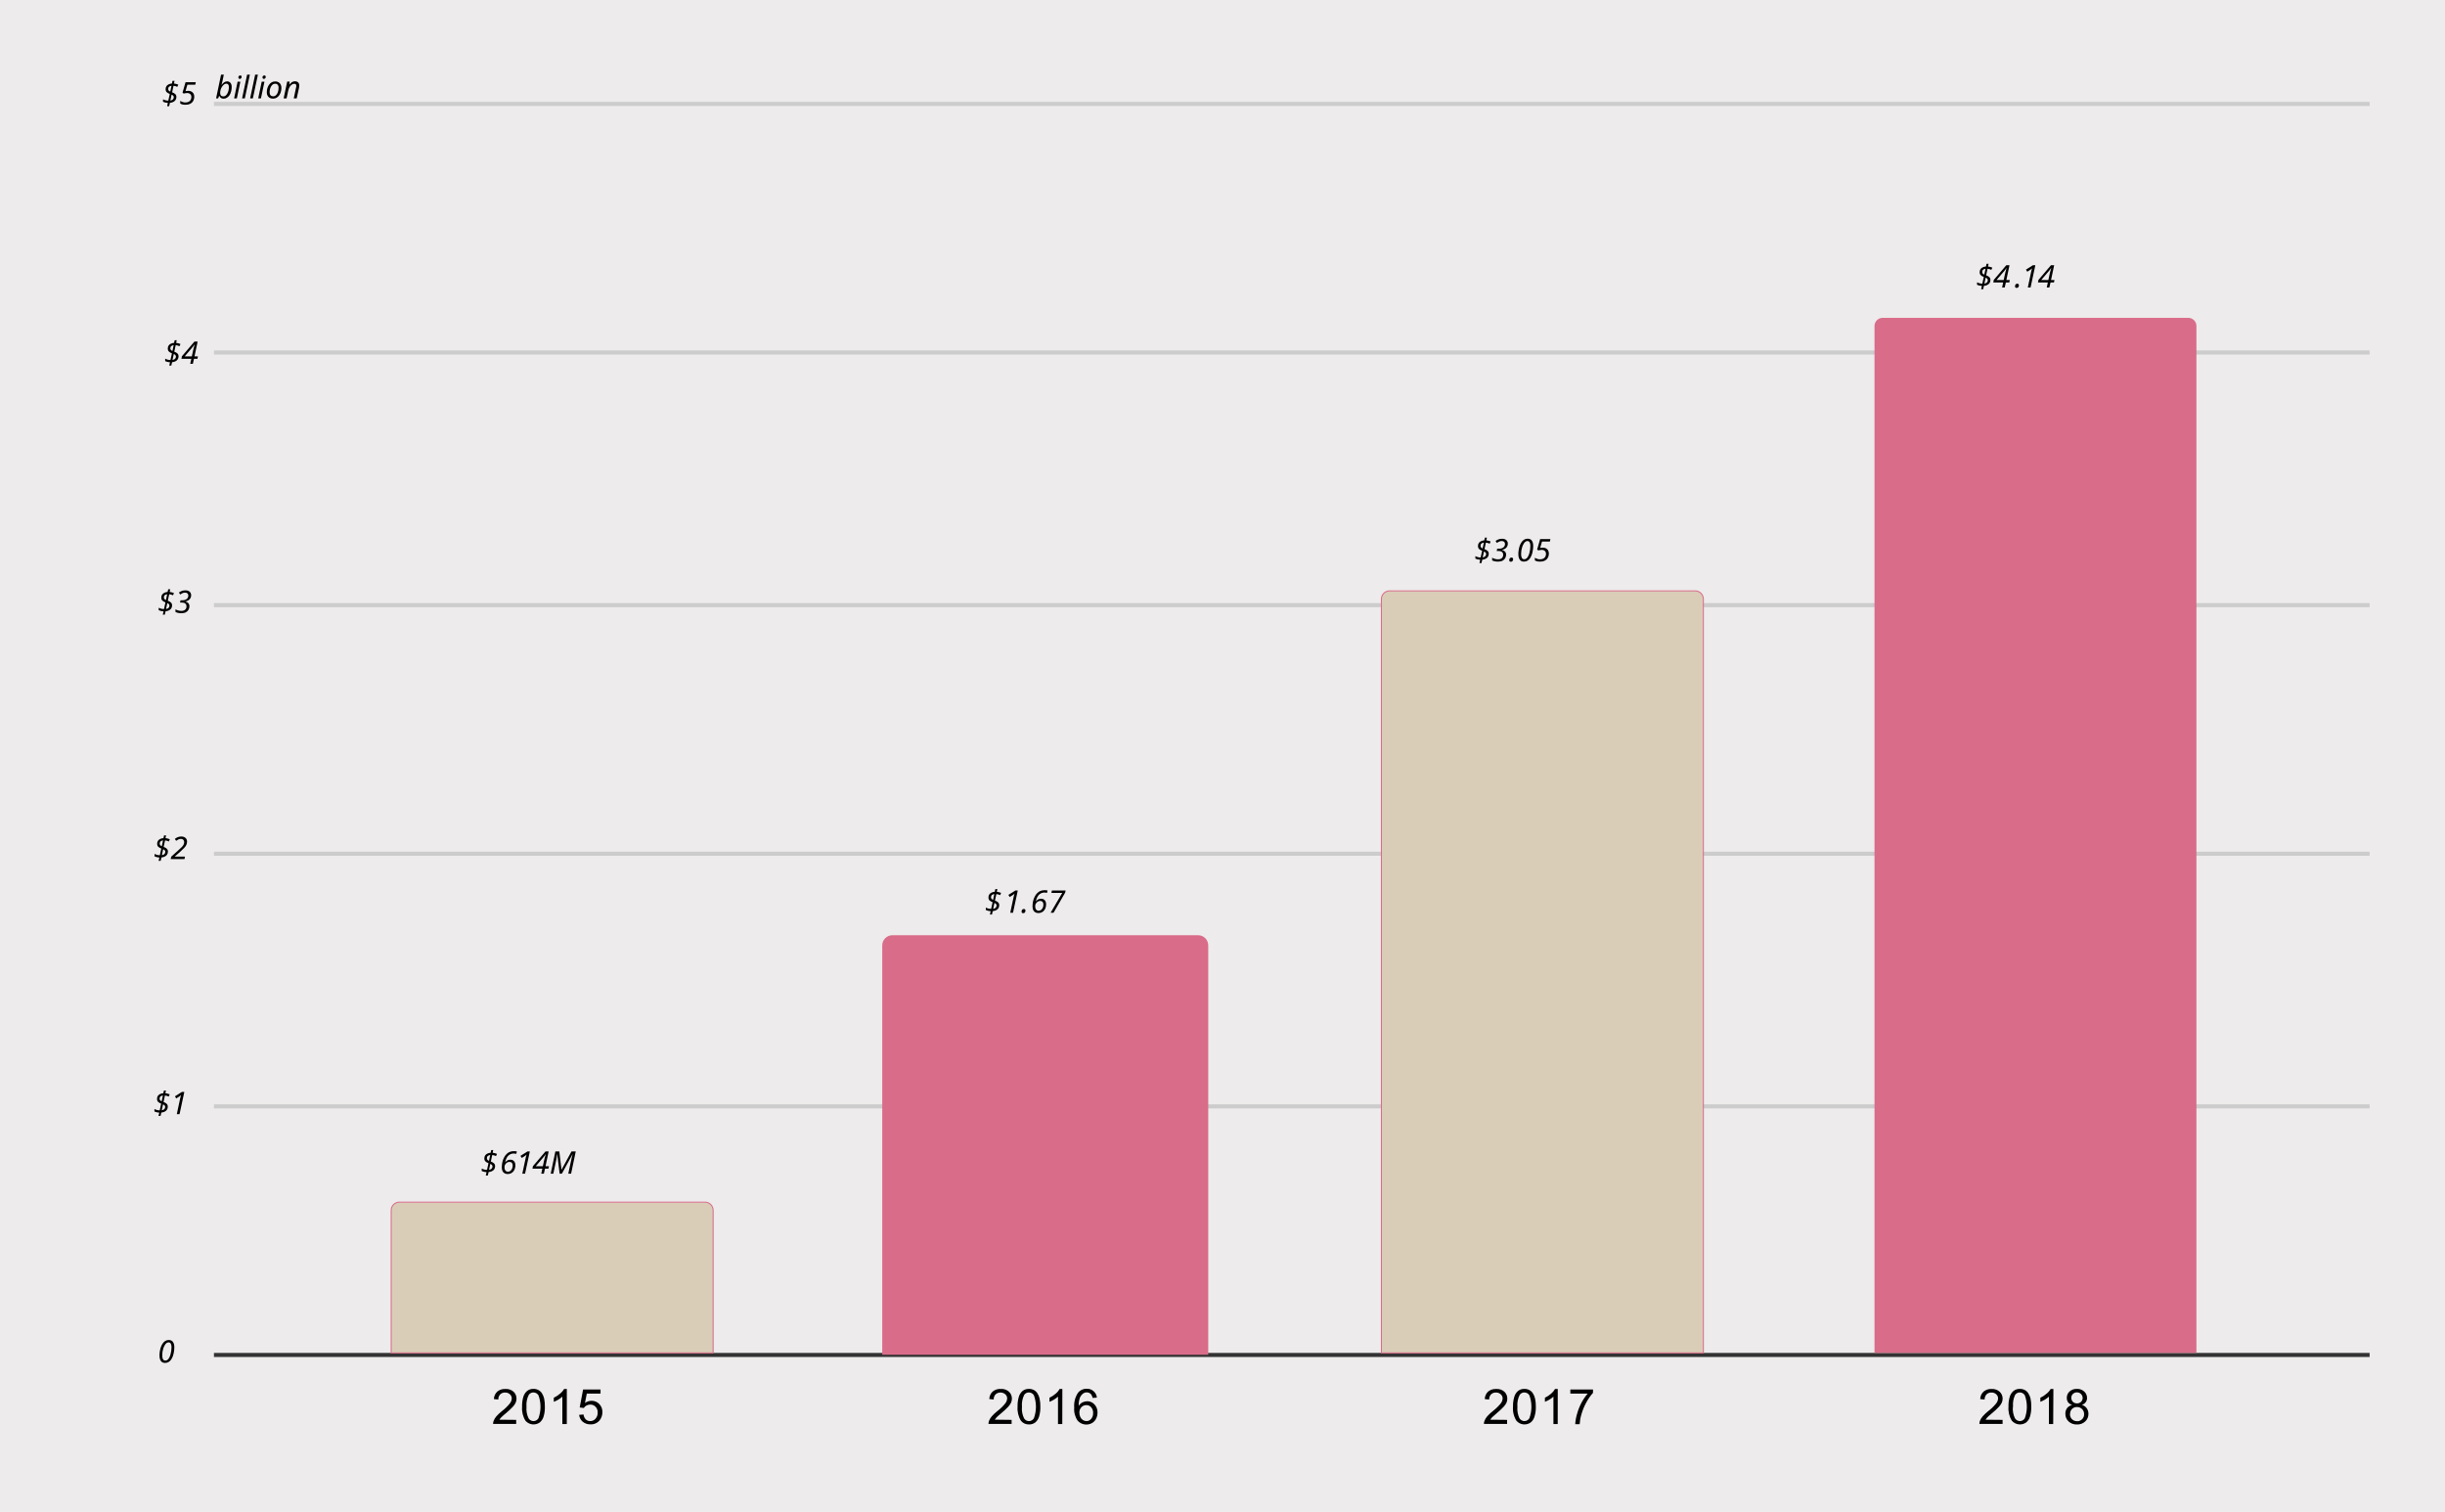
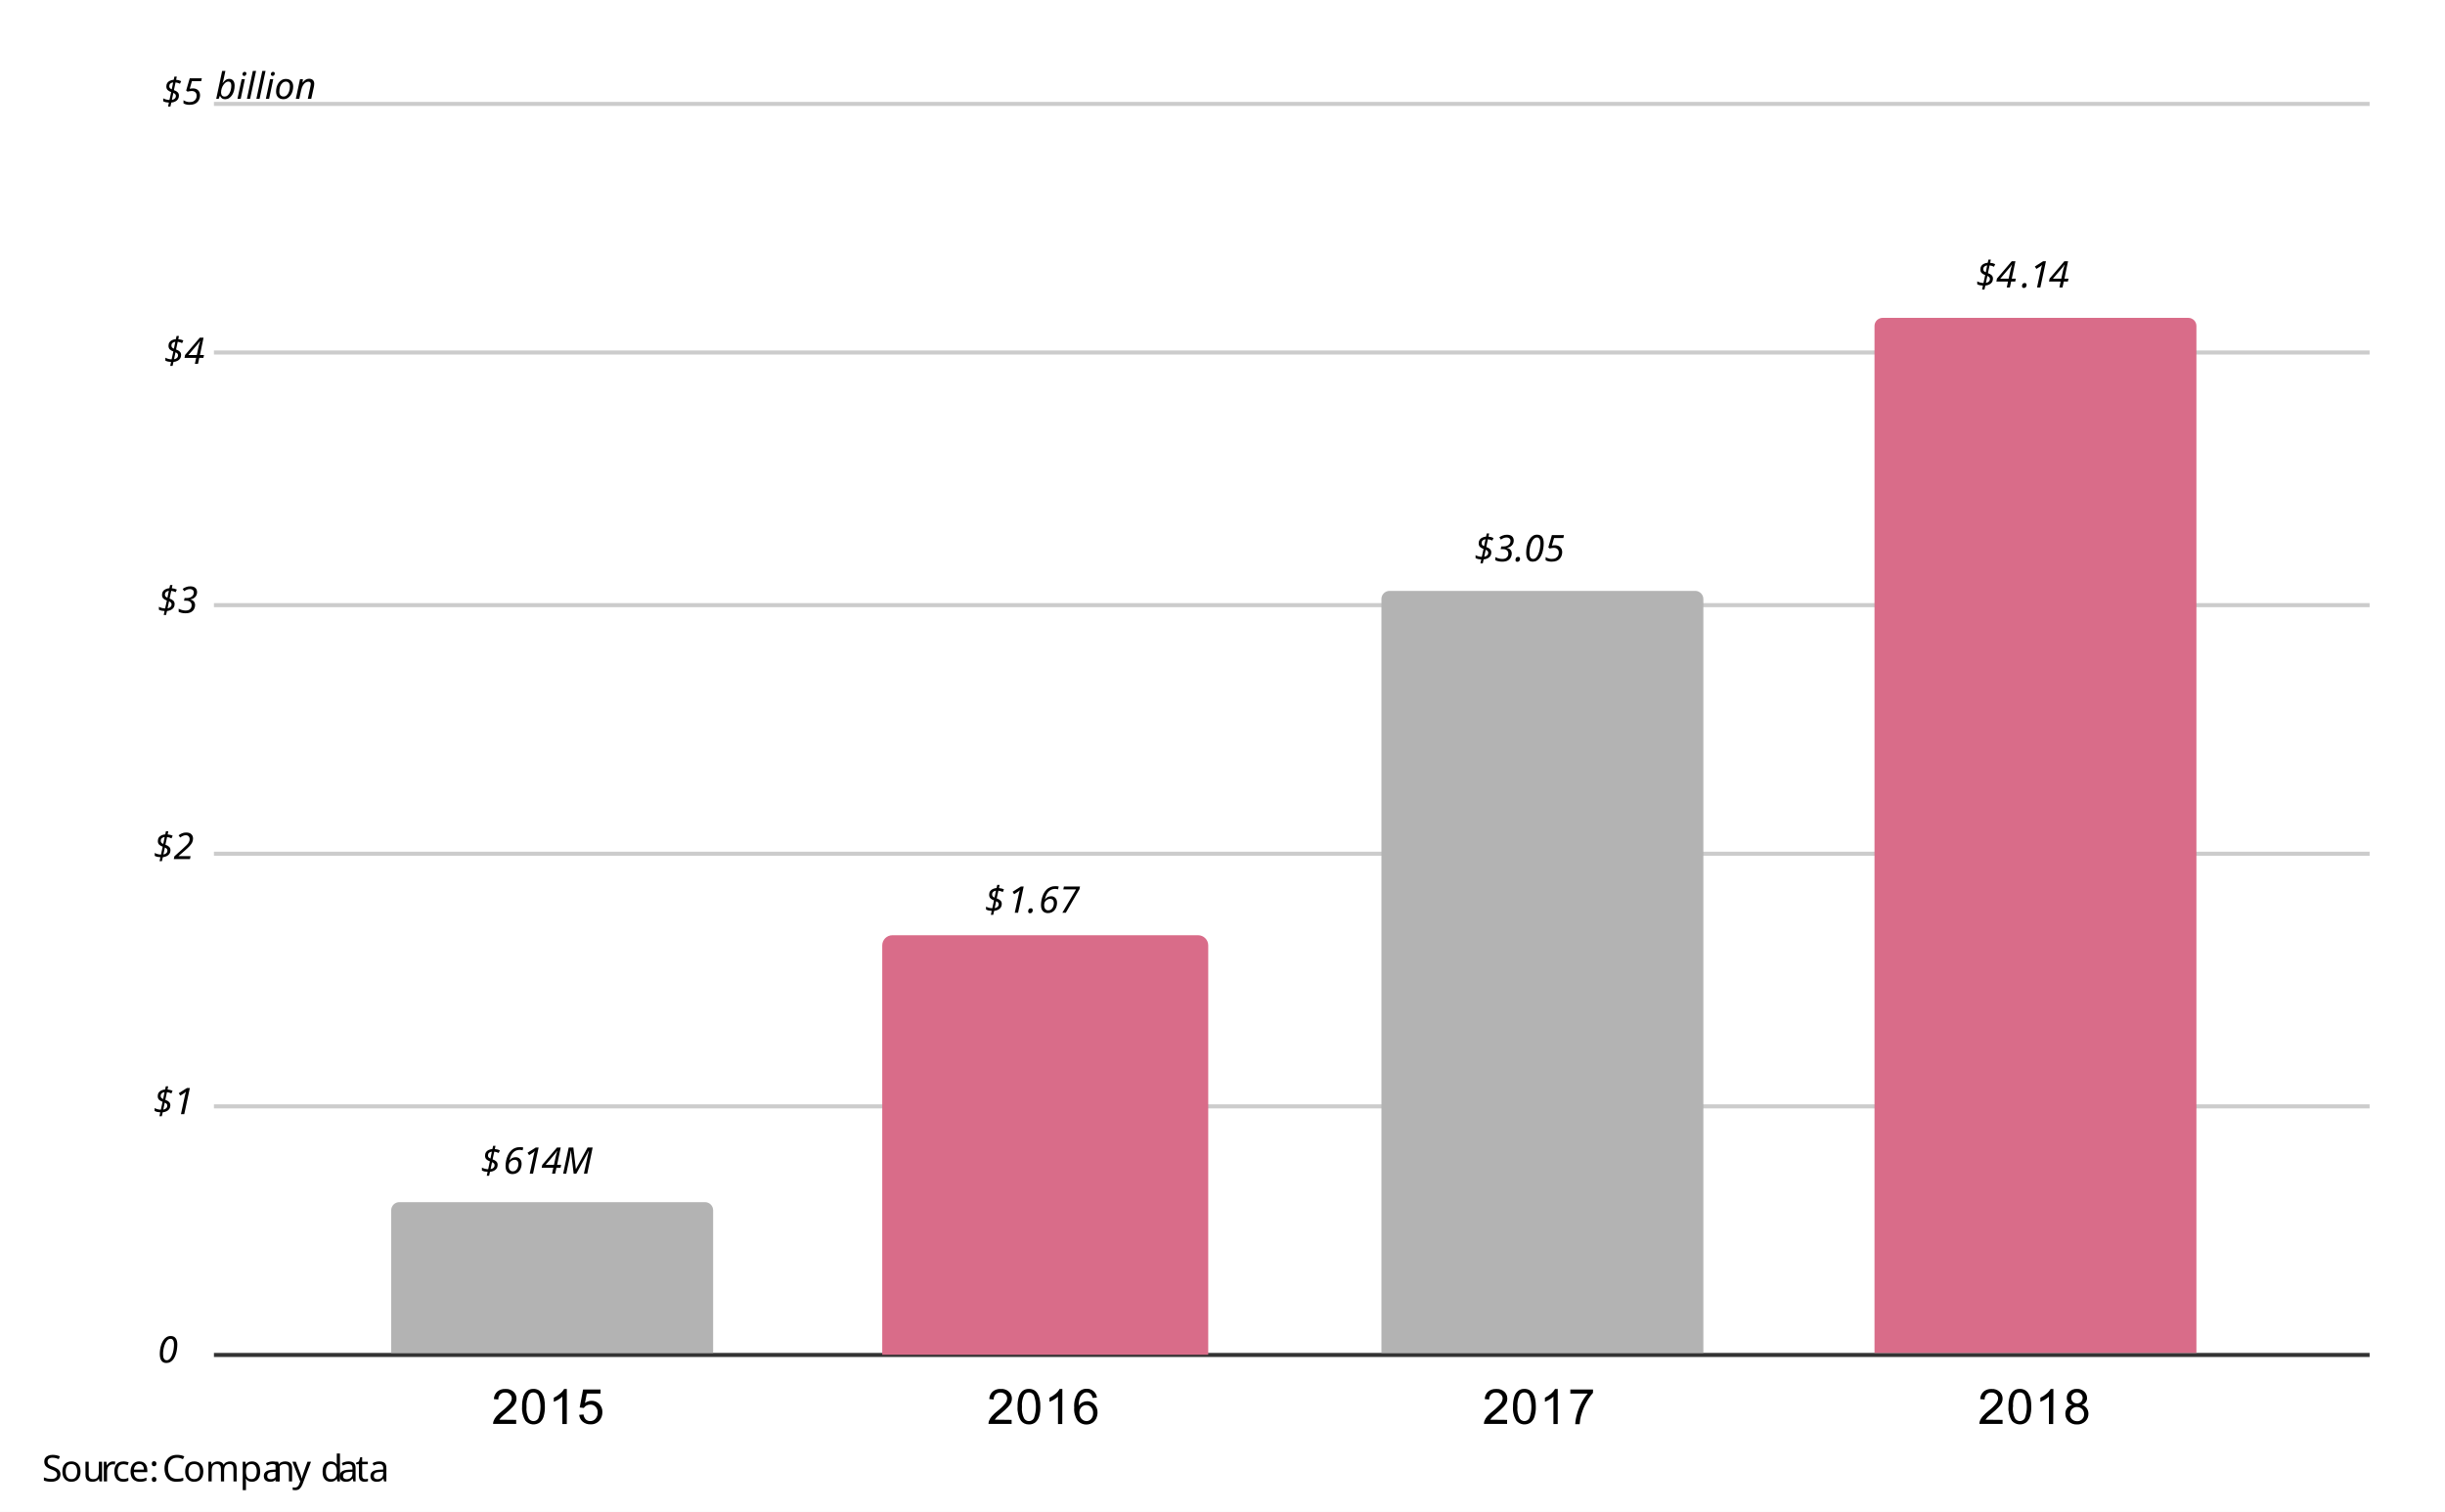
<svg xmlns="http://www.w3.org/2000/svg" id="Layer_1" data-name="Layer 1" viewBox="0 0 600 371">
  <defs>
-     <style>.cls-1,.cls-3,.cls-4{fill:none;}.cls-2{fill:#edebeb;}.cls-3{stroke:#333;}.cls-3,.cls-4,.cls-6,.cls-7{stroke-miterlimit:10;}.cls-4{stroke:#ccc;}.cls-5{clip-path:url(#clip-path);}.cls-6{fill:#d9cdb8;stroke-width:0.25px;}.cls-6,.cls-7{stroke:#d96c89;}.cls-7,.cls-8{fill:#d96c89;}.cls-9{font-size:7.64px;font-family:Futura-MediumItalic, Futura;font-weight:500;font-style:italic;}.cls-10{letter-spacing:-0.1em;}.cls-11{letter-spacing:-0.09em;}.cls-12{letter-spacing:0em;}.cls-13{letter-spacing:-0.07em;}.cls-14{letter-spacing:-0.05em;}.cls-15{letter-spacing:-0.09em;}.cls-16{letter-spacing:-0.08em;}.cls-17{letter-spacing:0.09em;}</style>
+     <style>.cls-1,.cls-3,.cls-4{fill:none;}.cls-2{fill:#fff;}.cls-3{stroke:#333;}.cls-3,.cls-4,.cls-7{stroke-miterlimit:10;}.cls-4{stroke:#ccc;}.cls-5{clip-path:url(#clip-path);}.cls-6{fill:#b3b3b3;}.cls-7,.cls-8{fill:#d96c89;}.cls-7{stroke:#d96c89;}.cls-17,.cls-9{font-size:9px;}.cls-9{font-family:Futura-MediumItalic, Futura;font-weight:500;font-style:italic;}.cls-10{letter-spacing:-0.1em;}.cls-11{letter-spacing:-0.09em;}.cls-12{letter-spacing:-0.07em;}.cls-13{letter-spacing:-0.05em;}.cls-14{letter-spacing:2.01em;}.cls-15{letter-spacing:-0.08em;}.cls-16{letter-spacing:2.18em;}.cls-17{font-family:MyriadPro-Regular, Myriad Pro;}.cls-18{letter-spacing:0.01em;}.cls-19{letter-spacing:-0.01em;}.cls-20{letter-spacing:-0.01em;}.cls-21{letter-spacing:-0.01em;}.cls-22{letter-spacing:-0.01em;}.cls-23{letter-spacing:0em;}</style>
    <clipPath id="clip-path">
      <rect class="cls-1" x="52.55" y="25.55" width="528.9" height="306.9" />
    </clipPath>
  </defs>
  <path class="cls-2" d="M0,0H600V371H0Z" />
  <path class="cls-3" d="M52.5,332.5h529" />
  <path class="cls-4" d="M52.5,271.5h529" />
  <path class="cls-4" d="M52.5,209.5h529" />
  <path class="cls-4" d="M52.5,148.5h529" />
  <path class="cls-4" d="M52.5,86.5h529" />
  <path class="cls-4" d="M52.5,25.5h529" />
  <g class="cls-5">
    <path class="cls-1" d="M175,332H96V297a2,2,0,0,1,2-2h75a2,2,0,0,1,2,2Z" />
  </g>
  <g class="cls-5">
    <path class="cls-6" d="M175,332H96V297a2,2,0,0,1,2-2h75a2,2,0,0,1,2,2Z" />
  </g>
  <g class="cls-5">
    <path class="cls-1" d="M296,332H217V232a2,2,0,0,1,2-2h75a2,2,0,0,1,2,2Z" />
  </g>
  <g class="cls-5">
    <path class="cls-7" d="M296,332H217V232a2,2,0,0,1,2-2h75a2,2,0,0,1,2,2Z" />
  </g>
  <g class="cls-5">
    <path class="cls-1" d="M418,332H339V147a2,2,0,0,1,2-2h75a2,2,0,0,1,2,2Z" />
  </g>
  <g class="cls-5">
    <path class="cls-6" d="M418,332H339V147a2,2,0,0,1,2-2h75a2,2,0,0,1,2,2Z" />
  </g>
  <g class="cls-5">
    <path class="cls-1" d="M539,332H460V80a2,2,0,0,1,2-2h75a2,2,0,0,1,2,2Z" />
  </g>
  <g class="cls-5">
    <path class="cls-8" d="M539,332H460V80a2,2,0,0,1,2-2h75a2,2,0,0,1,2,2Z" />
  </g>
  <path d="M126.67,348.43v1H121a2,2,0,0,1,.13-.73,3.78,3.78,0,0,1,.68-1.14,11.49,11.49,0,0,1,1.39-1.3,11.08,11.08,0,0,0,1.89-1.83,2.12,2.12,0,0,0,.5-1.27,1.37,1.37,0,0,0-.45-1,1.62,1.62,0,0,0-1.17-.44,1.65,1.65,0,0,0-1.22.45,1.8,1.8,0,0,0-.47,1.27l-1.08-.11a2.65,2.65,0,0,1,.83-1.84,2.88,2.88,0,0,1,2-.64,2.7,2.7,0,0,1,2,.68,2.27,2.27,0,0,1,.72,1.71,2.42,2.42,0,0,1-.22,1,4,4,0,0,1-.7,1,17.76,17.76,0,0,1-1.61,1.5,16.38,16.38,0,0,0-1.23,1.09,3.46,3.46,0,0,0-.44.56Zm1.45-3.21a7.84,7.84,0,0,1,.31-2.46,3,3,0,0,1,.93-1.43,2.36,2.36,0,0,1,1.56-.5,2.42,2.42,0,0,1,1.2.28,2.27,2.27,0,0,1,.88.81,4.31,4.31,0,0,1,.53,1.26,9.13,9.13,0,0,1,.18,2,7.68,7.68,0,0,1-.31,2.43,3,3,0,0,1-.92,1.44,2.64,2.64,0,0,1-3.52-.39A5.67,5.67,0,0,1,128.12,345.22Zm1.08,0a5.38,5.38,0,0,0,.5,2.81,1.41,1.41,0,0,0,2.44,0,8.17,8.17,0,0,0,0-5.63,1.46,1.46,0,0,0-1.24-.7,1.34,1.34,0,0,0-1.15.61A5.38,5.38,0,0,0,129.2,345.22Zm9.89,4.23H138v-6.72a6.46,6.46,0,0,1-1,.74,6.75,6.75,0,0,1-1.1.53v-1a6.23,6.23,0,0,0,1.53-1,4,4,0,0,0,1-1.15h.67Zm3-2.25,1.11-.09a2,2,0,0,0,.56,1.22,1.59,1.59,0,0,0,1.1.4,1.67,1.67,0,0,0,1.28-.58,2.16,2.16,0,0,0,.53-1.51,1.88,1.88,0,0,0-.52-1.42,1.7,1.7,0,0,0-1.32-.54,1.84,1.84,0,0,0-.93.24,1.92,1.92,0,0,0-.64.59l-1-.12.83-4.41h4.28v1H144l-.45,2.31a2.73,2.73,0,0,1,1.61-.54,2.54,2.54,0,0,1,1.89.78,2.72,2.72,0,0,1,.78,2,3.23,3.23,0,0,1-.67,2,2.74,2.74,0,0,1-2.25,1,2.83,2.83,0,0,1-1.93-.66A2.54,2.54,0,0,1,142.12,347.2Z" />
  <path d="M248.25,348.43v1h-5.68a2.28,2.28,0,0,1,.12-.73,4,4,0,0,1,.69-1.14,10.77,10.77,0,0,1,1.39-1.3,11.08,11.08,0,0,0,1.89-1.83,2.19,2.19,0,0,0,.5-1.27,1.37,1.37,0,0,0-.45-1,1.83,1.83,0,0,0-2.39,0,1.75,1.75,0,0,0-.47,1.27l-1.08-.11a2.61,2.61,0,0,1,.83-1.84,2.87,2.87,0,0,1,2-.64,2.7,2.7,0,0,1,2,.68,2.27,2.27,0,0,1,.72,1.71,2.42,2.42,0,0,1-.22,1,4.24,4.24,0,0,1-.7,1,19.26,19.26,0,0,1-1.61,1.5c-.64.53-1.05.89-1.24,1.09a4,4,0,0,0-.43.56Zm1.46-3.21a7.84,7.84,0,0,1,.31-2.46,3.09,3.09,0,0,1,.92-1.43,2.39,2.39,0,0,1,1.56-.5,2.49,2.49,0,0,1,1.21.28,2.24,2.24,0,0,1,.87.81,3.83,3.83,0,0,1,.53,1.26,8.49,8.49,0,0,1,.19,2,7.68,7.68,0,0,1-.31,2.43,3,3,0,0,1-.92,1.44,2.42,2.42,0,0,1-1.57.5,2.39,2.39,0,0,1-1.95-.89A5.67,5.67,0,0,1,249.71,345.22Zm1.08,0a5.28,5.28,0,0,0,.5,2.81,1.4,1.4,0,0,0,2.43,0,8.17,8.17,0,0,0,0-5.63,1.43,1.43,0,0,0-1.23-.7,1.35,1.35,0,0,0-1.16.61A5.5,5.5,0,0,0,250.79,345.22Zm9.89,4.23h-1.05v-6.72a6.14,6.14,0,0,1-1,.74,6.69,6.69,0,0,1-1.09.53v-1a6.63,6.63,0,0,0,1.53-1,3.8,3.8,0,0,0,.95-1.15h.68Zm8.5-6.48-1.05.07a2.11,2.11,0,0,0-.39-.9,1.44,1.44,0,0,0-1.06-.46,1.46,1.46,0,0,0-.89.29A2.61,2.61,0,0,0,265,343a5.81,5.81,0,0,0-.29,2,2.43,2.43,0,0,1,.92-.86,2.65,2.65,0,0,1,1.17-.28,2.35,2.35,0,0,1,1.78.78,2.77,2.77,0,0,1,.75,2,3.3,3.3,0,0,1-.36,1.52,2.51,2.51,0,0,1-1,1.06,2.85,2.85,0,0,1-3.53-.61,4.9,4.9,0,0,1-.83-3.19,5.74,5.74,0,0,1,.92-3.62,2.61,2.61,0,0,1,2.16-1,2.36,2.36,0,0,1,1.65.57A2.4,2.4,0,0,1,269.18,343Zm-4.3,3.7a2.57,2.57,0,0,0,.22,1.05,1.81,1.81,0,0,0,.64.75,1.7,1.7,0,0,0,.89.26,1.5,1.5,0,0,0,1.14-.53,2.13,2.13,0,0,0,.48-1.47,2,2,0,0,0-.48-1.4,1.52,1.52,0,0,0-1.19-.52,1.63,1.63,0,0,0-1.22.52A1.88,1.88,0,0,0,264.88,346.67Z" />
  <path d="M369.84,348.43v1h-5.69a2,2,0,0,1,.13-.73,3.78,3.78,0,0,1,.68-1.14,11,11,0,0,1,1.4-1.3,11.92,11.92,0,0,0,1.89-1.83,2.19,2.19,0,0,0,.5-1.27,1.35,1.35,0,0,0-.46-1,1.62,1.62,0,0,0-1.17-.44,1.65,1.65,0,0,0-1.22.45,1.8,1.8,0,0,0-.47,1.27l-1.07-.11a2.61,2.61,0,0,1,.82-1.84,2.88,2.88,0,0,1,2-.64,2.7,2.7,0,0,1,2,.68,2.3,2.3,0,0,1,.71,1.71,2.58,2.58,0,0,1-.21,1,4,4,0,0,1-.71,1,17.76,17.76,0,0,1-1.61,1.5c-.63.53-1,.89-1.23,1.09a4.12,4.12,0,0,0-.44.56Zm1.45-3.21a7.8,7.8,0,0,1,.32-2.46,2.94,2.94,0,0,1,.92-1.43,2.36,2.36,0,0,1,1.56-.5,2.42,2.42,0,0,1,1.2.28,2.2,2.2,0,0,1,.88.81,4.05,4.05,0,0,1,.53,1.26,9,9,0,0,1,.19,2,7.64,7.64,0,0,1-.32,2.43,2.88,2.88,0,0,1-.92,1.44,2.62,2.62,0,0,1-3.51-.39A5.59,5.59,0,0,1,371.29,345.22Zm1.08,0a5.38,5.38,0,0,0,.5,2.81,1.45,1.45,0,0,0,1.22.7,1.43,1.43,0,0,0,1.22-.7,8.17,8.17,0,0,0,0-5.63,1.45,1.45,0,0,0-1.24-.7,1.35,1.35,0,0,0-1.15.61A5.38,5.38,0,0,0,372.37,345.22Zm9.89,4.23h-1.05v-6.72a6,6,0,0,1-1,.74,7.11,7.11,0,0,1-1.09.53v-1a6.63,6.63,0,0,0,1.53-1,4.12,4.12,0,0,0,.95-1.15h.67Zm3.1-7.47v-1h5.56v.82a12.33,12.33,0,0,0-1.63,2.33,14.12,14.12,0,0,0-1.23,3,10.11,10.11,0,0,0-.41,2.36h-1.09A10.57,10.57,0,0,1,387,347a13.4,13.4,0,0,1,1.09-2.77,12.61,12.61,0,0,1,1.53-2.25Z" />
  <path d="M491.43,348.43v1h-5.69a2.28,2.28,0,0,1,.12-.73,4,4,0,0,1,.69-1.14,10.77,10.77,0,0,1,1.39-1.3,11.08,11.08,0,0,0,1.89-1.83,2.12,2.12,0,0,0,.5-1.27,1.37,1.37,0,0,0-.45-1,1.62,1.62,0,0,0-1.17-.44,1.65,1.65,0,0,0-1.22.45,1.8,1.8,0,0,0-.47,1.27l-1.08-.11a2.61,2.61,0,0,1,.83-1.84,2.88,2.88,0,0,1,2-.64,2.7,2.7,0,0,1,1.95.68,2.27,2.27,0,0,1,.72,1.71,2.42,2.42,0,0,1-.22,1,4,4,0,0,1-.7,1,17.76,17.76,0,0,1-1.61,1.5c-.64.53-1.05.89-1.24,1.09a4,4,0,0,0-.43.56Zm1.45-3.21a7.84,7.84,0,0,1,.31-2.46,3.09,3.09,0,0,1,.92-1.43,2.4,2.4,0,0,1,1.57-.5,2.45,2.45,0,0,1,1.2.28,2.18,2.18,0,0,1,.87.81,4.06,4.06,0,0,1,.54,1.26,9.13,9.13,0,0,1,.18,2,7.68,7.68,0,0,1-.31,2.43,3,3,0,0,1-.92,1.44,2.64,2.64,0,0,1-3.52-.39A5.67,5.67,0,0,1,492.88,345.22Zm1.08,0a5.28,5.28,0,0,0,.5,2.81,1.45,1.45,0,0,0,1.22.7,1.41,1.41,0,0,0,1.21-.7,8.17,8.17,0,0,0,0-5.63,1.43,1.43,0,0,0-1.23-.7,1.37,1.37,0,0,0-1.16.61A5.5,5.5,0,0,0,494,345.22Zm9.89,4.23H502.8v-6.72a6.46,6.46,0,0,1-1,.74,7.16,7.16,0,0,1-1.1.53v-1a6.23,6.23,0,0,0,1.53-1,4,4,0,0,0,1-1.15h.67Zm4.65-4.66a2.13,2.13,0,0,1-1-.68,1.84,1.84,0,0,1-.31-1.07,2.06,2.06,0,0,1,.67-1.57,2.53,2.53,0,0,1,1.8-.64,2.5,2.5,0,0,1,1.81.65,2.13,2.13,0,0,1,.69,1.6,1.75,1.75,0,0,1-.32,1,1.93,1.93,0,0,1-.95.68,2.27,2.27,0,0,1,1.2.83,2.37,2.37,0,0,1,.41,1.38,2.45,2.45,0,0,1-.78,1.84,2.8,2.8,0,0,1-2.05.75,2.86,2.86,0,0,1-2.05-.75,2.48,2.48,0,0,1-.78-1.87,2.21,2.21,0,0,1,.43-1.41A2.16,2.16,0,0,1,508.5,344.79Zm-.21-1.79a1.36,1.36,0,0,0,.39,1,1.42,1.42,0,0,0,1,.39,1.4,1.4,0,0,0,1-.38,1.35,1.35,0,0,0,0-1.92,1.36,1.36,0,0,0-1-.41,1.37,1.37,0,0,0-1,.4A1.25,1.25,0,0,0,508.29,343Zm-.33,4a2,2,0,0,0,.2.87,1.63,1.63,0,0,0,.64.66,1.89,1.89,0,0,0,.91.23,1.67,1.67,0,0,0,1.23-.48,1.64,1.64,0,0,0,.5-1.24,1.71,1.71,0,0,0-1.76-1.76,1.63,1.63,0,0,0-1.24.5A1.66,1.66,0,0,0,508,347Z" />
  <text class="cls-9" transform="translate(39.74 25.63)">$5 </text>
  <text class="cls-9" transform="translate(40.27 89.28)">$4 </text>
  <text class="cls-9" transform="translate(38.68 150.4)">$3</text>
  <text class="cls-9" transform="translate(37.66 210.81)">$2</text>
  <text class="cls-9" transform="translate(37.63 273.41)">$1</text>
  <text class="cls-9" transform="translate(38.7 334.38)">0</text>
-   <text class="cls-9" transform="translate(52.81 24.14)">billion</text>
-   <text class="cls-9" transform="translate(117.95 288.02)">$<tspan class="cls-10" x="4.71" y="0">6</tspan>
-     <tspan class="cls-11" x="8.68" y="0">1</tspan>
-     <tspan class="cls-12" x="12.67" y="0">4M</tspan>
+   <text class="cls-9" transform="translate(52.81 24.26)">billion</text>
+   <text class="cls-9" transform="translate(117.95 288.02)">$<tspan class="cls-10" x="5.55" y="0">6</tspan>
+     <tspan class="cls-11" x="10.23" y="0">1</tspan>
+     <tspan x="14.93" y="0">4M</tspan>
  </text>
-   <text class="cls-9" transform="translate(241.66 223.98)">$<tspan class="cls-13" x="4.71" y="0">1</tspan>
-     <tspan x="8.88" y="0">.</tspan>
-     <tspan class="cls-14" x="11.24" y="0">6</tspan>
-     <tspan class="cls-12" x="15.54" y="0">7</tspan>
+   <text class="cls-9" transform="translate(241.66 223.98)">$<tspan class="cls-12" x="5.55" y="0">1</tspan>
+     <tspan x="10.46" y="0">.</tspan>
+     <tspan class="cls-13" x="13.24" y="0">6</tspan>
+     <tspan x="18.31" y="0">7</tspan>
  </text>
-   <text class="cls-9" transform="translate(361.79 137.74)">$3.05<tspan class="cls-15" x="21.21" y="0">	</tspan>
+   <text class="cls-9" transform="translate(361.79 137.74)">$3.05<tspan class="cls-14" x="25" y="0">	</tspan>
  </text>
-   <text class="cls-9" transform="translate(484.9 70.54)">$4<tspan class="cls-16" x="9.43" y="0">.</tspan>
-     <tspan class="cls-11" x="11.18" y="0">1</tspan>
-     <tspan x="15.17" y="0">4</tspan>
-     <tspan class="cls-17" x="19.89" y="0">	</tspan>
+   <text class="cls-9" transform="translate(484.9 70.54)">$4<tspan class="cls-15" x="11.11" y="0">.</tspan>
+     <tspan class="cls-11" x="13.17" y="0">1</tspan>
+     <tspan x="17.88" y="0">4</tspan>
+     <tspan class="cls-16" x="23.44" y="0">	</tspan>
+   </text>
+   <text class="cls-17" transform="translate(10.32 363.53)">
+     <tspan class="cls-18">S</tspan>
+     <tspan x="4.49" y="0">ou</tspan>
+     <tspan class="cls-19" x="14.39" y="0">r</tspan>
+     <tspan class="cls-20" x="17.24" y="0">c</tspan>
+     <tspan x="21.22" y="0">e: </tspan>
+     <tspan class="cls-21" x="29.5" y="0">C</tspan>
+     <tspan x="34.62" y="0">ompa</tspan>
+     <tspan class="cls-22" x="56.53" y="0">n</tspan>
+     <tspan x="61.41" y="0">y d</tspan>
+     <tspan class="cls-23" x="72.63" y="0">a</tspan>
+     <tspan x="76.93" y="0">ta</tspan>
  </text>
</svg>
